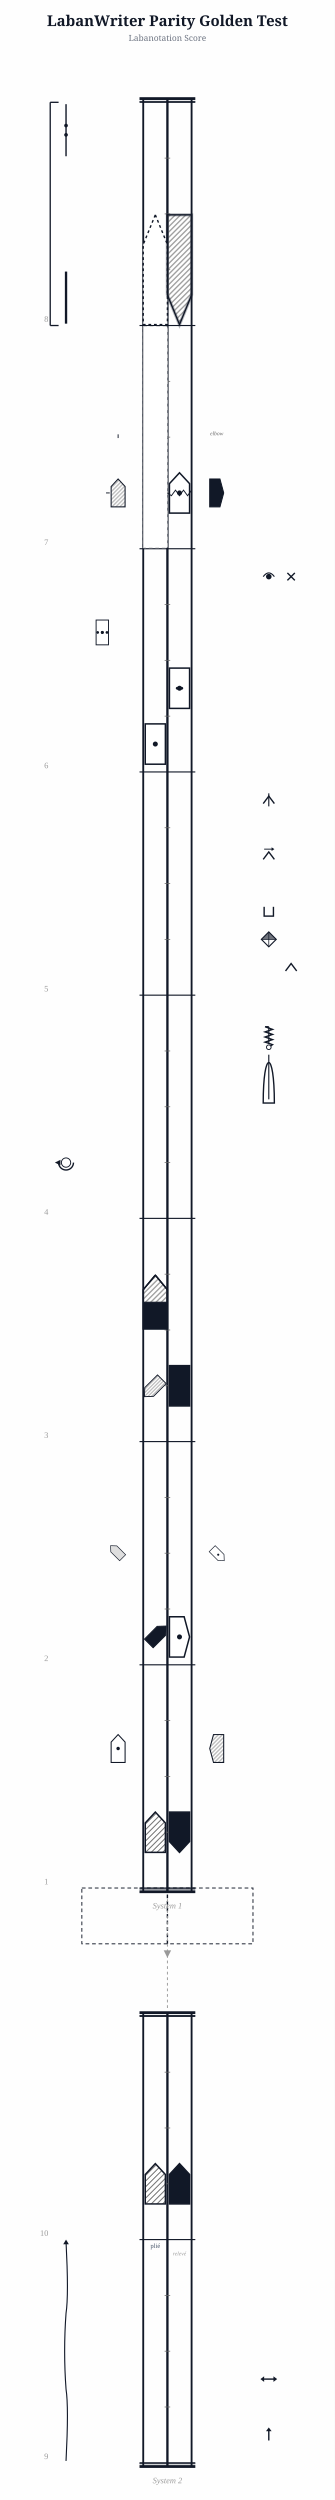
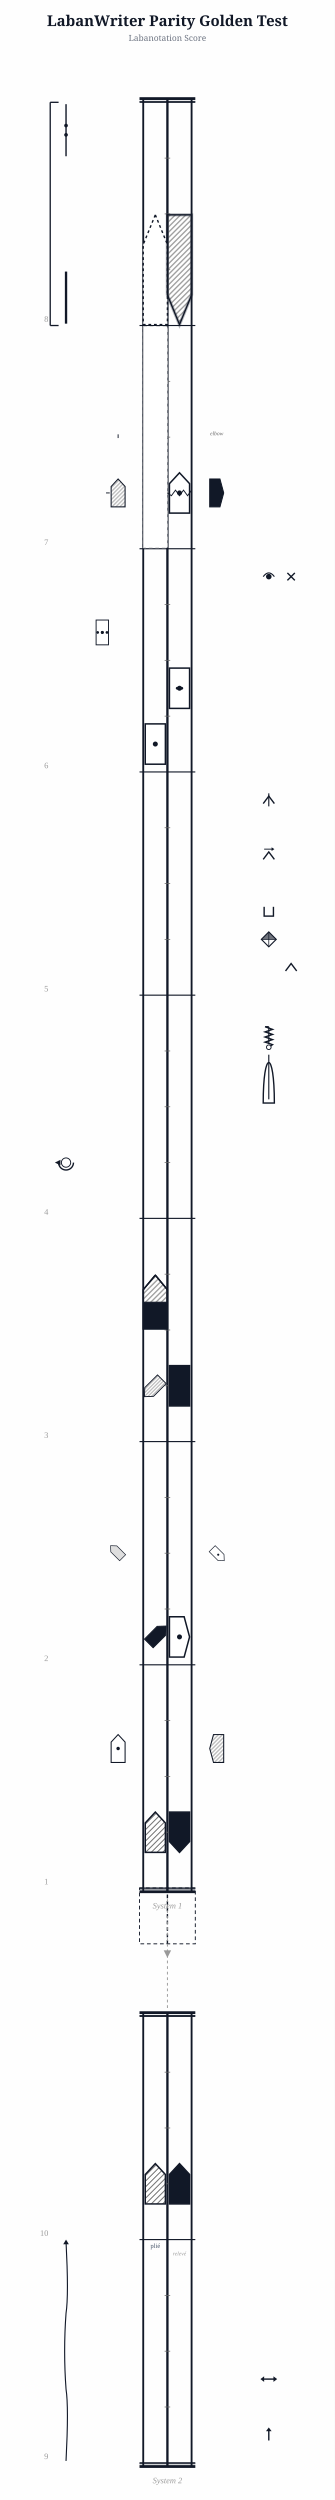
<svg xmlns="http://www.w3.org/2000/svg" width="360" height="2688" viewBox="0 0 360 2688">
  <rect x="0" y="0" width="360" height="2688" fill="#fefefe" />
  <defs>
    <pattern id="laban-hatch" patternUnits="userSpaceOnUse" width="4" height="4" patternTransform="rotate(45)">
      <line x1="0" y1="0" x2="0" y2="4" stroke="#555" stroke-width="1.5" />
    </pattern>
    <marker id="arrow" viewBox="0 0 10 10" refX="8" refY="5" markerWidth="6" markerHeight="6" orient="auto-start-reverse">
      <path d="M 0 0 L 10 5 L 0 10 Z" fill="#111827" />
    </marker>
    <symbol id="laban-dir-backward-high" viewBox="-2.0 -2.0 24.0 44.0">
      <path d="M 0.0 0.0 L 20.0 0.0 L 20.0 29.2 L 10.0 40.0 L 0.0 29.2 Z" fill="url(#laban-hatch)" stroke="#111827" stroke-width="1.5" />
    </symbol>
    <symbol id="laban-dir-backward-low" viewBox="-2.0 -2.0 24.0 44.0">
      <path d="M 0.0 0.0 L 20.0 0.0 L 20.0 29.2 L 10.0 40.0 L 0.0 29.2 Z" fill="#111827" stroke="#111827" stroke-width="1.5" />
    </symbol>
    <symbol id="laban-dir-diagonal_backward_left-middle" viewBox="-13.2 -3.2 39.3 39.3">
      <path d="M -11.2 12.9 L 2.9 -1.2 L 23.6 19.4 L 24.1 34.1 L 9.4 33.6 Z" fill="#ffffff" stroke="#111827" stroke-width="1.5" />
      <circle cx="10.0" cy="20.0" r="2.5" fill="#111827" />
    </symbol>
    <symbol id="laban-dir-diagonal_backward_right-high" viewBox="-6.1 -3.2 39.3 39.3">
      <path d="M 17.1 -1.2 L 31.2 12.9 L 10.6 33.6 L -4.1 34.1 L -3.6 19.4 Z" fill="url(#laban-hatch)" stroke="#111827" stroke-width="1.5" />
    </symbol>
    <symbol id="laban-dir-diagonal_forward_left-low" viewBox="-13.2 3.9 39.3 39.3">
      <path d="M 24.1 5.9 L 23.6 20.6 L 2.9 41.2 L -11.2 27.1 L 9.4 6.4 Z" fill="#111827" stroke="#111827" stroke-width="1.5" />
    </symbol>
    <symbol id="laban-dir-diagonal_forward_right-high" viewBox="-6.1 3.9 39.3 39.3">
      <path d="M -4.1 5.9 L 10.6 6.4 L 31.2 27.1 L 17.1 41.2 L -3.6 20.6 Z" fill="url(#laban-hatch)" stroke="#111827" stroke-width="1.5" />
    </symbol>
    <symbol id="laban-dir-forward-high" viewBox="-2.0 -2.0 24.0 44.0">
      <path d="M 10.0 0.0 L 20.0 10.8 L 20.0 40.0 L 0.0 40.0 L 0.0 10.8 Z" fill="url(#laban-hatch)" stroke="#111827" stroke-width="1.5" />
    </symbol>
    <symbol id="laban-dir-forward-low" viewBox="-2.0 -2.0 24.0 44.0">
      <path d="M 10.0 0.0 L 20.0 10.8 L 20.0 40.0 L 0.0 40.0 L 0.0 10.8 Z" fill="#111827" stroke="#111827" stroke-width="1.5" />
    </symbol>
    <symbol id="laban-dir-forward-middle" viewBox="-2.0 -2.0 24.0 44.0">
      <path d="M 10.0 0.0 L 20.0 10.8 L 20.0 40.0 L 0.0 40.0 L 0.0 10.8 Z" fill="#ffffff" stroke="#111827" stroke-width="1.5" />
      <circle cx="10.0" cy="20.0" r="2.5" fill="#111827" />
    </symbol>
    <symbol id="laban-dir-left-high" viewBox="-2.0 -2.0 24.0 44.0">
      <path d="M 20.0 0.0 L 20.0 40.0 L 5.4 40.0 L 0.0 20.0 L 5.4 0.0 Z" fill="url(#laban-hatch)" stroke="#111827" stroke-width="1.5" />
    </symbol>
    <symbol id="laban-dir-place-low" viewBox="-2.0 -2.0 24.0 44.0">
      <path d="M 0.0 0.0 L 20.0 0.0 L 20.0 40.0 L 0.0 40.0 Z" fill="#111827" stroke="#111827" stroke-width="1.5" />
    </symbol>
    <symbol id="laban-dir-place-middle" viewBox="-2.0 -2.0 24.0 44.0">
      <path d="M 0.0 0.0 L 20.0 0.0 L 20.0 40.0 L 0.0 40.0 Z" fill="#ffffff" stroke="#111827" stroke-width="1.5" />
      <circle cx="10.0" cy="20.0" r="2.5" fill="#111827" />
    </symbol>
    <symbol id="laban-dir-right-low" viewBox="-2.0 -2.0 24.0 44.0">
      <path d="M 0.0 0.0 L 14.6 0.0 L 20.0 20.0 L 14.6 40.0 L 0.0 40.0 Z" fill="#111827" stroke="#111827" stroke-width="1.5" />
    </symbol>
    <symbol id="laban-dir-right-middle" viewBox="-2.0 -2.0 24.0 44.0">
      <path d="M 0.0 0.0 L 14.6 0.0 L 20.0 20.0 L 14.6 40.0 L 0.0 40.0 Z" fill="#ffffff" stroke="#111827" stroke-width="1.5" />
      <circle cx="10.0" cy="20.0" r="2.5" fill="#111827" />
    </symbol>
  </defs>
  <text x="180.0" y="28" text-anchor="middle" font-size="16" font-weight="700" font-family="serif" fill="#111827">LabanWriter Parity Golden Test</text>
  <text x="180.0" y="44" text-anchor="middle" font-size="9" font-family="serif" fill="#6b7280">Labanotation Score</text>
  <g class="laban-system" data-system="1" data-measures="1-8">
    <line x1="154.0" y1="106.0" x2="154.0" y2="2034.0" stroke="#111827" stroke-width="2" />
    <line x1="206.0" y1="106.0" x2="206.0" y2="2034.0" stroke="#111827" stroke-width="2" />
    <line x1="180.0" y1="106.0" x2="180.0" y2="2034.0" stroke="#111827" stroke-width="2.5" />
    <line x1="150.0" y1="2030.0" x2="210.0" y2="2030.0" stroke="#111827" stroke-width="1.2" />
    <line x1="177.0" y1="1970.0" x2="183.0" y2="1970.0" stroke="#666" stroke-width="0.8" />
    <line x1="177.0" y1="1910.0" x2="183.0" y2="1910.0" stroke="#666" stroke-width="0.8" />
    <line x1="177.0" y1="1850.0" x2="183.0" y2="1850.0" stroke="#666" stroke-width="0.8" />
    <line x1="150.0" y1="1790.0" x2="210.0" y2="1790.0" stroke="#111827" stroke-width="1.2" />
    <line x1="177.0" y1="1730.0" x2="183.0" y2="1730.0" stroke="#666" stroke-width="0.8" />
    <line x1="177.0" y1="1670.0" x2="183.0" y2="1670.0" stroke="#666" stroke-width="0.8" />
    <line x1="177.0" y1="1610.0" x2="183.0" y2="1610.0" stroke="#666" stroke-width="0.8" />
    <line x1="150.0" y1="1550.0" x2="210.0" y2="1550.0" stroke="#111827" stroke-width="1.2" />
    <line x1="177.0" y1="1490.0" x2="183.0" y2="1490.0" stroke="#666" stroke-width="0.8" />
    <line x1="177.0" y1="1430.0" x2="183.0" y2="1430.0" stroke="#666" stroke-width="0.8" />
    <line x1="177.0" y1="1370.0" x2="183.0" y2="1370.0" stroke="#666" stroke-width="0.8" />
    <line x1="150.0" y1="1310.0" x2="210.0" y2="1310.0" stroke="#111827" stroke-width="1.2" />
    <line x1="177.0" y1="1250.0" x2="183.0" y2="1250.0" stroke="#666" stroke-width="0.8" />
    <line x1="177.0" y1="1190.0" x2="183.0" y2="1190.0" stroke="#666" stroke-width="0.8" />
    <line x1="177.0" y1="1130.0" x2="183.0" y2="1130.0" stroke="#666" stroke-width="0.8" />
    <line x1="150.0" y1="1070.0" x2="210.0" y2="1070.0" stroke="#111827" stroke-width="1.2" />
    <line x1="177.0" y1="1010.0" x2="183.0" y2="1010.0" stroke="#666" stroke-width="0.8" />
    <line x1="177.0" y1="950.0" x2="183.0" y2="950.0" stroke="#666" stroke-width="0.8" />
    <line x1="177.0" y1="890.0" x2="183.0" y2="890.0" stroke="#666" stroke-width="0.8" />
    <line x1="150.0" y1="830.0" x2="210.0" y2="830.0" stroke="#111827" stroke-width="1.2" />
    <line x1="177.0" y1="770.0" x2="183.0" y2="770.0" stroke="#666" stroke-width="0.8" />
    <line x1="177.0" y1="710.0" x2="183.0" y2="710.0" stroke="#666" stroke-width="0.8" />
    <line x1="177.0" y1="650.0" x2="183.0" y2="650.0" stroke="#666" stroke-width="0.8" />
    <line x1="150.0" y1="590.0" x2="210.0" y2="590.0" stroke="#111827" stroke-width="1.2" />
    <line x1="177.0" y1="530.0" x2="183.0" y2="530.0" stroke="#666" stroke-width="0.8" />
    <line x1="177.0" y1="470.0" x2="183.0" y2="470.0" stroke="#666" stroke-width="0.8" />
    <line x1="177.0" y1="410.0" x2="183.0" y2="410.0" stroke="#666" stroke-width="0.8" />
    <line x1="150.0" y1="350.0" x2="210.0" y2="350.0" stroke="#111827" stroke-width="1.2" />
    <line x1="150.0" y1="110.0" x2="210.0" y2="110.0" stroke="#111827" stroke-width="1.2" />
    <line x1="177.0" y1="290.0" x2="183.0" y2="290.0" stroke="#666" stroke-width="0.8" />
    <line x1="177.0" y1="230.0" x2="183.0" y2="230.0" stroke="#666" stroke-width="0.8" />
    <line x1="177.0" y1="170.0" x2="183.0" y2="170.0" stroke="#666" stroke-width="0.8" />
    <line x1="150.0" y1="2034.0" x2="210.0" y2="2034.0" stroke="#111827" stroke-width="3" />
    <line x1="150.0" y1="2031.0" x2="210.0" y2="2031.0" stroke="#111827" stroke-width="1" />
    <line x1="150.0" y1="109.0" x2="210.0" y2="109.0" stroke="#111827" stroke-width="1" />
    <line x1="150.0" y1="106.0" x2="210.0" y2="106.0" stroke="#111827" stroke-width="3" />
-     <rect x="88.0" y="2030.0" width="184.0" height="60.0" fill="none" stroke="#111827" stroke-width="1" stroke-dasharray="4,3" />
+     <rect x="150.0" y="2030.0" width="60.0" height="60.0" fill="none" stroke="#111827" stroke-width="1" stroke-dasharray="4,3" />
    <line x1="180.0" y1="2030.0" x2="180.0" y2="2090.0" stroke="#111827" stroke-width="1.5" stroke-dasharray="4,3" />
    <text x="52.0" y="2026.0" text-anchor="end" font-size="9" fill="#999">1</text>
    <text x="52.0" y="1786.0" text-anchor="end" font-size="9" fill="#999">2</text>
    <text x="52.0" y="1546.0" text-anchor="end" font-size="9" fill="#999">3</text>
    <text x="52.0" y="1306.0" text-anchor="end" font-size="9" fill="#999">4</text>
    <text x="52.0" y="1066.0" text-anchor="end" font-size="9" fill="#999">5</text>
    <text x="52.0" y="826.0" text-anchor="end" font-size="9" fill="#999">6</text>
    <text x="52.0" y="586.0" text-anchor="end" font-size="9" fill="#999">7</text>
    <text x="52.0" y="346.0" text-anchor="end" font-size="9" fill="#999">8</text>
    <text x="180.0" y="2052.0" text-anchor="middle" font-size="9" font-style="italic" fill="#999">System 1</text>
  </g>
  <line x1="180.0" y1="2042.0" x2="180.0" y2="2160.0" stroke="#999" stroke-width="1" stroke-dasharray="3,3" />
  <polygon points="176.0,2097.0 184.0,2097.0 180.0,2105.0" fill="#999" />
  <g class="laban-system" data-system="2" data-measures="9-10">
    <line x1="154.0" y1="2164.0" x2="154.0" y2="2652.0" stroke="#111827" stroke-width="2" />
    <line x1="206.0" y1="2164.0" x2="206.0" y2="2652.0" stroke="#111827" stroke-width="2" />
    <line x1="180.0" y1="2164.0" x2="180.0" y2="2652.0" stroke="#111827" stroke-width="2.5" />
    <line x1="150.0" y1="2648.0" x2="210.0" y2="2648.0" stroke="#111827" stroke-width="1.2" />
    <line x1="177.0" y1="2588.0" x2="183.0" y2="2588.0" stroke="#666" stroke-width="0.8" />
    <line x1="177.0" y1="2528.0" x2="183.0" y2="2528.0" stroke="#666" stroke-width="0.8" />
    <line x1="177.0" y1="2468.0" x2="183.0" y2="2468.0" stroke="#666" stroke-width="0.8" />
    <line x1="150.0" y1="2408.0" x2="210.0" y2="2408.0" stroke="#111827" stroke-width="1.2" />
    <line x1="150.0" y1="2168.0" x2="210.0" y2="2168.0" stroke="#111827" stroke-width="1.2" />
    <line x1="177.0" y1="2348.0" x2="183.0" y2="2348.0" stroke="#666" stroke-width="0.8" />
    <line x1="177.0" y1="2288.0" x2="183.0" y2="2288.0" stroke="#666" stroke-width="0.8" />
    <line x1="177.0" y1="2228.0" x2="183.0" y2="2228.0" stroke="#666" stroke-width="0.8" />
    <line x1="150.0" y1="2652.0" x2="210.0" y2="2652.0" stroke="#111827" stroke-width="3" />
    <line x1="150.0" y1="2649.0" x2="210.0" y2="2649.0" stroke="#111827" stroke-width="1" />
    <line x1="150.0" y1="2167.0" x2="210.0" y2="2167.0" stroke="#111827" stroke-width="1" />
    <line x1="150.0" y1="2164.0" x2="210.0" y2="2164.0" stroke="#111827" stroke-width="3" />
    <text x="52.0" y="2644.0" text-anchor="end" font-size="9" fill="#999">9</text>
    <text x="52.0" y="2404.0" text-anchor="end" font-size="9" fill="#999">10</text>
    <text x="180.0" y="2670.0" text-anchor="middle" font-size="9" font-style="italic" fill="#999">System 2</text>
  </g>
  <g class="laban-symbol" data-symbol-id="support.step.forward" data-direction="forward" data-level="high">
    <use href="#laban-dir-forward-high" x="154.0" y="1911.0" width="26.0" height="118.0" />
  </g>
  <g class="laban-symbol" data-symbol-id="support.step.forward" data-direction="backward" data-level="low">
    <use href="#laban-dir-backward-low" x="180.0" y="1911.0" width="26.0" height="118.0" />
  </g>
  <g class="laban-symbol" data-symbol-id="direction.forward" data-direction="forward" data-level="middle">
    <use href="#laban-dir-forward-middle" x="118.0" y="1851.0" width="18.0" height="58.0" />
  </g>
  <g class="laban-symbol" data-symbol-id="direction.left" data-direction="left" data-level="high">
    <use href="#laban-dir-left-high" x="224.0" y="1851.0" width="18.0" height="58.0" />
  </g>
  <g class="laban-symbol" data-symbol-id="support.step.forward" data-direction="right" data-level="middle">
    <use href="#laban-dir-right-middle" x="180.0" y="1731.0" width="26.0" height="58.0" />
  </g>
  <g class="laban-symbol" data-symbol-id="support.step.forward" data-direction="diagonal_forward_left" data-level="low">
    <use href="#laban-dir-diagonal_forward_left-low" x="154.0" y="1731.0" width="26.0" height="58.0" />
  </g>
  <g class="laban-symbol" data-symbol-id="direction.forward" data-direction="diagonal_forward_right" data-level="high">
    <use href="#laban-dir-diagonal_forward_right-high" x="118.0" y="1611.0" width="18.0" height="118.0" />
  </g>
  <g class="laban-symbol" data-symbol-id="direction.forward" data-direction="diagonal_backward_left" data-level="middle">
    <use href="#laban-dir-diagonal_backward_left-middle" x="224.0" y="1611.0" width="18.0" height="118.0" />
  </g>
  <g class="laban-symbol" data-symbol-id="support.step.forward" data-direction="diagonal_backward_right" data-level="high">
    <use href="#laban-dir-diagonal_backward_right-high" x="154.0" y="1431.0" width="26.0" height="118.0" />
  </g>
  <g class="laban-symbol" data-symbol-id="support.step.forward" data-direction="place" data-level="low">
    <use href="#laban-dir-place-low" x="180.0" y="1431.0" width="26.0" height="118.0" />
  </g>
  <g class="laban-symbol" data-symbol-id="support.step.forward" data-direction="forward" data-level="middle">
    <defs>
      <clipPath id="upper-clip-0">
        <rect x="154.0" y="1371.0" width="26.0" height="29.0" />
      </clipPath>
      <clipPath id="lower-clip-0">
        <rect x="154.0" y="1400.0" width="26.0" height="29.0" />
      </clipPath>
    </defs>
    <path d="M 167.0 1371.0 L 180.0 1386.7 L 180.0 1429.0 L 154.0 1429.0 L 154.0 1386.7 Z" clip-path="url(#upper-clip-0)" fill="url(#laban-hatch)" stroke="#111827" stroke-width="1.5" />
    <path d="M 167.0 1371.0 L 180.0 1386.7 L 180.0 1429.0 L 154.0 1429.0 L 154.0 1386.7 Z" clip-path="url(#lower-clip-0)" fill="#111827" stroke="#111827" stroke-width="1.5" />
    <line x1="154.0" y1="1400.0" x2="180.0" y2="1400.0" stroke="#111827" stroke-width="0.8" />
    <path d="M 167.0 1371.0 L 180.0 1386.7 L 180.0 1429.0 L 154.0 1429.0 L 154.0 1386.7 Z" fill="none" stroke="#111827" stroke-width="1.5" />
  </g>
  <g class="laban-symbol" data-symbol-id="flexion.knee.90" data-direction="place" data-level="middle">
    <use href="#laban-dir-place-middle" x="154.0" y="771.0" width="26.0" height="58.0" />
    <circle cx="167.0" cy="800.0" r="1.5" fill="#111827" />
  </g>
  <g class="laban-symbol" data-symbol-id="flexion.knee.90" data-direction="place" data-level="middle">
    <use href="#laban-dir-place-middle" x="180.0" y="711.0" width="26.0" height="58.0" />
    <circle cx="190.5" cy="740.0" r="1.5" fill="#111827" />
    <circle cx="195.5" cy="740.0" r="1.5" fill="#111827" />
  </g>
  <g class="laban-symbol" data-symbol-id="flexion.hip.90" data-direction="place" data-level="middle">
    <use href="#laban-dir-place-middle" x="102.0" y="651.0" width="16.0" height="58.0" />
    <circle cx="105.0" cy="680.0" r="1.5" fill="#111827" />
    <circle cx="110.0" cy="680.0" r="1.5" fill="#111827" />
    <circle cx="115.0" cy="680.0" r="1.5" fill="#111827" />
  </g>
  <g class="laban-symbol whitespace" data-symbol-id="support.step.forward">
    <rect x="154" y="351.0" width="26" height="238.0" fill="white" stroke="#ccc" stroke-width="0.8" stroke-dasharray="4,3" />
  </g>
  <g class="laban-symbol" data-symbol-id="support.step.forward" data-direction="forward" data-level="middle">
    <use href="#laban-dir-forward-middle" x="180.0" y="471.0" width="26.0" height="118.0" />
    <polyline points="180.0,530.0 184.3,533.0 188.7,527.0 193.0,533.0 197.3,527.0 201.7,533.0 206.0,527.0" fill="none" stroke="#111827" stroke-width="1" />
  </g>
  <g class="laban-symbol" data-symbol-id="direction.forward" data-direction="forward" data-level="high">
    <use href="#laban-dir-forward-high" x="118.0" y="471.0" width="18.0" height="118.0" />
    <line x1="127.0" y1="471.0" x2="127.0" y2="467.0" stroke="#111827" stroke-width="1" />
    <line x1="118.0" y1="530.0" x2="114.0" y2="530.0" stroke="#111827" stroke-width="1" />
  </g>
  <g class="laban-symbol" data-symbol-id="direction.forward" data-direction="right" data-level="low">
    <use href="#laban-dir-right-low" x="224.0" y="471.0" width="18.0" height="118.0" />
    <text x="233.0" y="468.0" text-anchor="middle" font-size="6" font-style="italic" fill="#666">elbow</text>
    <circle cx="230.5" cy="530.0" r="1.5" fill="#111827" />
    <circle cx="235.5" cy="530.0" r="1.5" fill="#111827" />
  </g>
  <g class="laban-symbol" data-symbol-id="support.step.forward" data-direction="forward" data-level="middle">
    <path d="M 167.0 231.0 L 180.0 262.9 L 180.0 349.0 L 154.0 349.0 L 154.0 262.9 Z" fill="#ffffff" stroke="#111827" stroke-width="1.5" stroke-dasharray="3,3" />
  </g>
  <g class="laban-symbol" data-symbol-id="support.step.forward" data-direction="backward" data-level="high">
    <path d="M 180.0 231.0 L 206.0 231.0 L 206.0 317.1 L 193.0 349.0 L 180.0 317.1 Z" fill="url(#laban-hatch)" stroke="#111827" stroke-width="1.5" />
    <path d="M 180.0 231.0 L 206.0 231.0 L 206.0 317.1 L 193.0 349.0 L 180.0 317.1 Z" fill="none" stroke="#111827" stroke-width="3.5" opacity="0.3" />
  </g>
  <g class="laban-symbol" data-symbol-id="support.step.forward" data-direction="forward" data-level="high">
    <use href="#laban-dir-forward-high" x="154.0" y="2289.0" width="26.0" height="118.0" />
    <text x="167.0" y="2417.0" text-anchor="middle" font-size="7" fill="#475569">plié</text>
  </g>
  <g class="laban-symbol" data-symbol-id="support.step.forward" data-direction="forward" data-level="low">
    <use href="#laban-dir-forward-low" x="180.0" y="2289.0" width="26.0" height="118.0" />
    <text x="193.0" y="2425.0" text-anchor="middle" font-size="6" font-style="italic" fill="#999">relevé</text>
  </g>
  <g class="laban-annotation turn" data-level="middle" data-symbol-id="turn.right" transform="rotate(180, 71.0, 1250.0)">
    <circle cx="71.0" cy="1250.0" r="5.0" fill="#ffffff" stroke="#111827" stroke-width="1" />
    <path d="M 63.0 1250.0 A 8.0 8.0 0 1 1 79.0 1250.0" fill="none" stroke="#111827" stroke-width="1.5" />
    <polygon points="83.0,1250.0 77.0,1247.0 77.0,1253.0" fill="#111827" />
  </g>
  <g class="laban-annotation jump" data-level="middle" data-symbol-id="jump.basic">
    <path d="M 283.0 1186.0 C 283.0 1128.0 295.0 1128.0 295.0 1186.0 Z" fill="#ffffff" stroke="#111827" stroke-width="1.5" />
    <line x1="289.0" y1="1134.0" x2="289.0" y2="1182.0" stroke="#111827" stroke-width="1.2" />
  </g>
  <g class="laban-annotation jump" data-level="middle" data-symbol-id="jump.basic">
    <path d="M 289.0 1126.0 L 293.0 1123.2 L 285.0 1120.5 L 293.0 1117.8 L 285.0 1115.0 L 293.0 1112.2 L 285.0 1109.5 L 293.0 1106.8 L 285.0 1104.0 L 289.0 1104.0" fill="none" stroke="#111827" stroke-width="1.5" />
    <circle cx="289.0" cy="1126.0" r="2.5" fill="#ffffff" stroke="#111827" stroke-width="1" />
    <line x1="289.0" y1="1104.0" x2="289.0" y2="1122.0" stroke="#111827" stroke-width="1.2" />
  </g>
  <g class="laban-annotation effort" data-symbol-id="effort.weight.strong">
    <path d="M 289.0 1002.0 L 297.0 1010.0 L 289.0 1018.0 L 281.0 1010.0 Z" fill="none" stroke="#111827" stroke-width="1.2" />
    <line x1="289.0" y1="1002.0" x2="289.0" y2="1018.0" stroke="#111827" stroke-width="0.8" />
    <line x1="281.0" y1="1010.0" x2="297.0" y2="1010.0" stroke="#111827" stroke-width="0.8" />
    <path d="M 289.0 1002.0 L 281.0 1010.0 L 289.0 1010.0 Z" fill="#111827" opacity="0.6" />
    <path d="M 289.0 1002.0 L 297.0 1010.0 L 289.0 1010.0 Z" fill="#111827" opacity="0.6" />
  </g>
  <g class="laban-annotation contact" data-symbol-id="contact.touch">
    <path d="M 307.0 1044.0 L 313.0 1036.0 L 319.0 1044.0" fill="none" stroke="#111827" stroke-width="1.5" stroke-linejoin="miter" />
  </g>
  <g class="laban-annotation contact" data-symbol-id="contact.grasp">
    <path d="M 284.0 975.0 L 284.0 985.0 L 294.0 985.0 L 294.0 975.0" fill="none" stroke="#111827" stroke-width="1.5" stroke-linejoin="miter" />
  </g>
  <g class="laban-annotation contact" data-symbol-id="contact.slide">
    <path d="M 283.0 924.0 L 289.0 916.0 L 295.0 924.0" fill="none" stroke="#111827" stroke-width="1.5" stroke-linejoin="miter" />
    <line x1="284.0" y1="913.0" x2="293.0" y2="913.0" stroke="#111827" stroke-width="1" />
    <polygon points="295.0,913.0 292.0,911.0 292.0,915.0" fill="#111827" />
  </g>
  <g class="laban-annotation contact" data-symbol-id="contact.strike">
    <path d="M 283.0 864.0 L 289.0 856.0 L 295.0 864.0" fill="none" stroke="#111827" stroke-width="1.5" stroke-linejoin="miter" />
    <line x1="289.0" y1="853.0" x2="289.0" y2="867.0" stroke="#111827" stroke-width="1.2" />
  </g>
  <g class="laban-annotation retention" data-symbol-id="retention.hold.arm">
    <circle cx="289.0" cy="620.0" r="3" fill="#111827" />
    <path d="M 283.0 620.0 Q 289.0 612.0 295.0 620.0" fill="none" stroke="#111827" stroke-width="1.2" />
  </g>
  <g class="laban-annotation retention" data-symbol-id="retention.hold.arm">
    <line x1="309.0" y1="616.0" x2="317.0" y2="624.0" stroke="#111827" stroke-width="1.5" />
    <line x1="317.0" y1="616.0" x2="309.0" y2="624.0" stroke="#111827" stroke-width="1.5" />
  </g>
  <g class="laban-annotation repeat" data-symbol-id="repeat.start">
    <line x1="71.0" y1="292.0" x2="71.0" y2="348.0" stroke="#111827" stroke-width="2.5" />
  </g>
  <g class="laban-annotation repeat" data-symbol-id="repeat.end">
    <line x1="71.0" y1="112.0" x2="71.0" y2="168.0" stroke="#111827" stroke-width="1.5" />
    <circle cx="71.0" cy="135.0" r="2" fill="#111827" />
    <circle cx="71.0" cy="145.0" r="2" fill="#111827" />
  </g>
  <g class="laban-annotation sequential" data-symbol-id="sequential.successive">
    <path d="M 71.0 2646.0 Q 74.0 2588.0 71.0 2568.8 Q 68.0 2528.0 71.0 2487.2 Q 74.0 2468.0 71.0 2410.0" fill="none" stroke="#111827" stroke-width="1.2" />
    <polygon points="71.0,2408.0 68.0,2413.0 74.0,2413.0" fill="#111827" />
  </g>
  <g class="laban-annotation shape" data-symbol-id="shape.pin">
    <line x1="289.0" y1="2624.0" x2="289.0" y2="2612.0" stroke="#111827" stroke-width="1.5" />
    <polygon points="289.0,2610.0 286.0,2614.0 292.0,2614.0" fill="#111827" />
  </g>
  <g class="laban-annotation shape" data-symbol-id="shape.wall">
    <line x1="282.0" y1="2558.0" x2="296.0" y2="2558.0" stroke="#111827" stroke-width="1.5" />
    <polygon points="280.0,2558.0 284.0,2555.0 284.0,2561.0" fill="#111827" />
    <polygon points="298.0,2558.0 294.0,2555.0 294.0,2561.0" fill="#111827" />
  </g>
  <line x1="71.0" y1="230.0" x2="71.0" y2="230.0" stroke="#111827" stroke-width="1.5" />
  <path class="repeat-span" d="M 54.0 350.0 L 54.0 110.0 M 54.0 350.0 L 63.0 350.0 M 54.0 110.0 L 63.0 110.0" fill="none" stroke="#111827" stroke-width="1.4" />
</svg>
